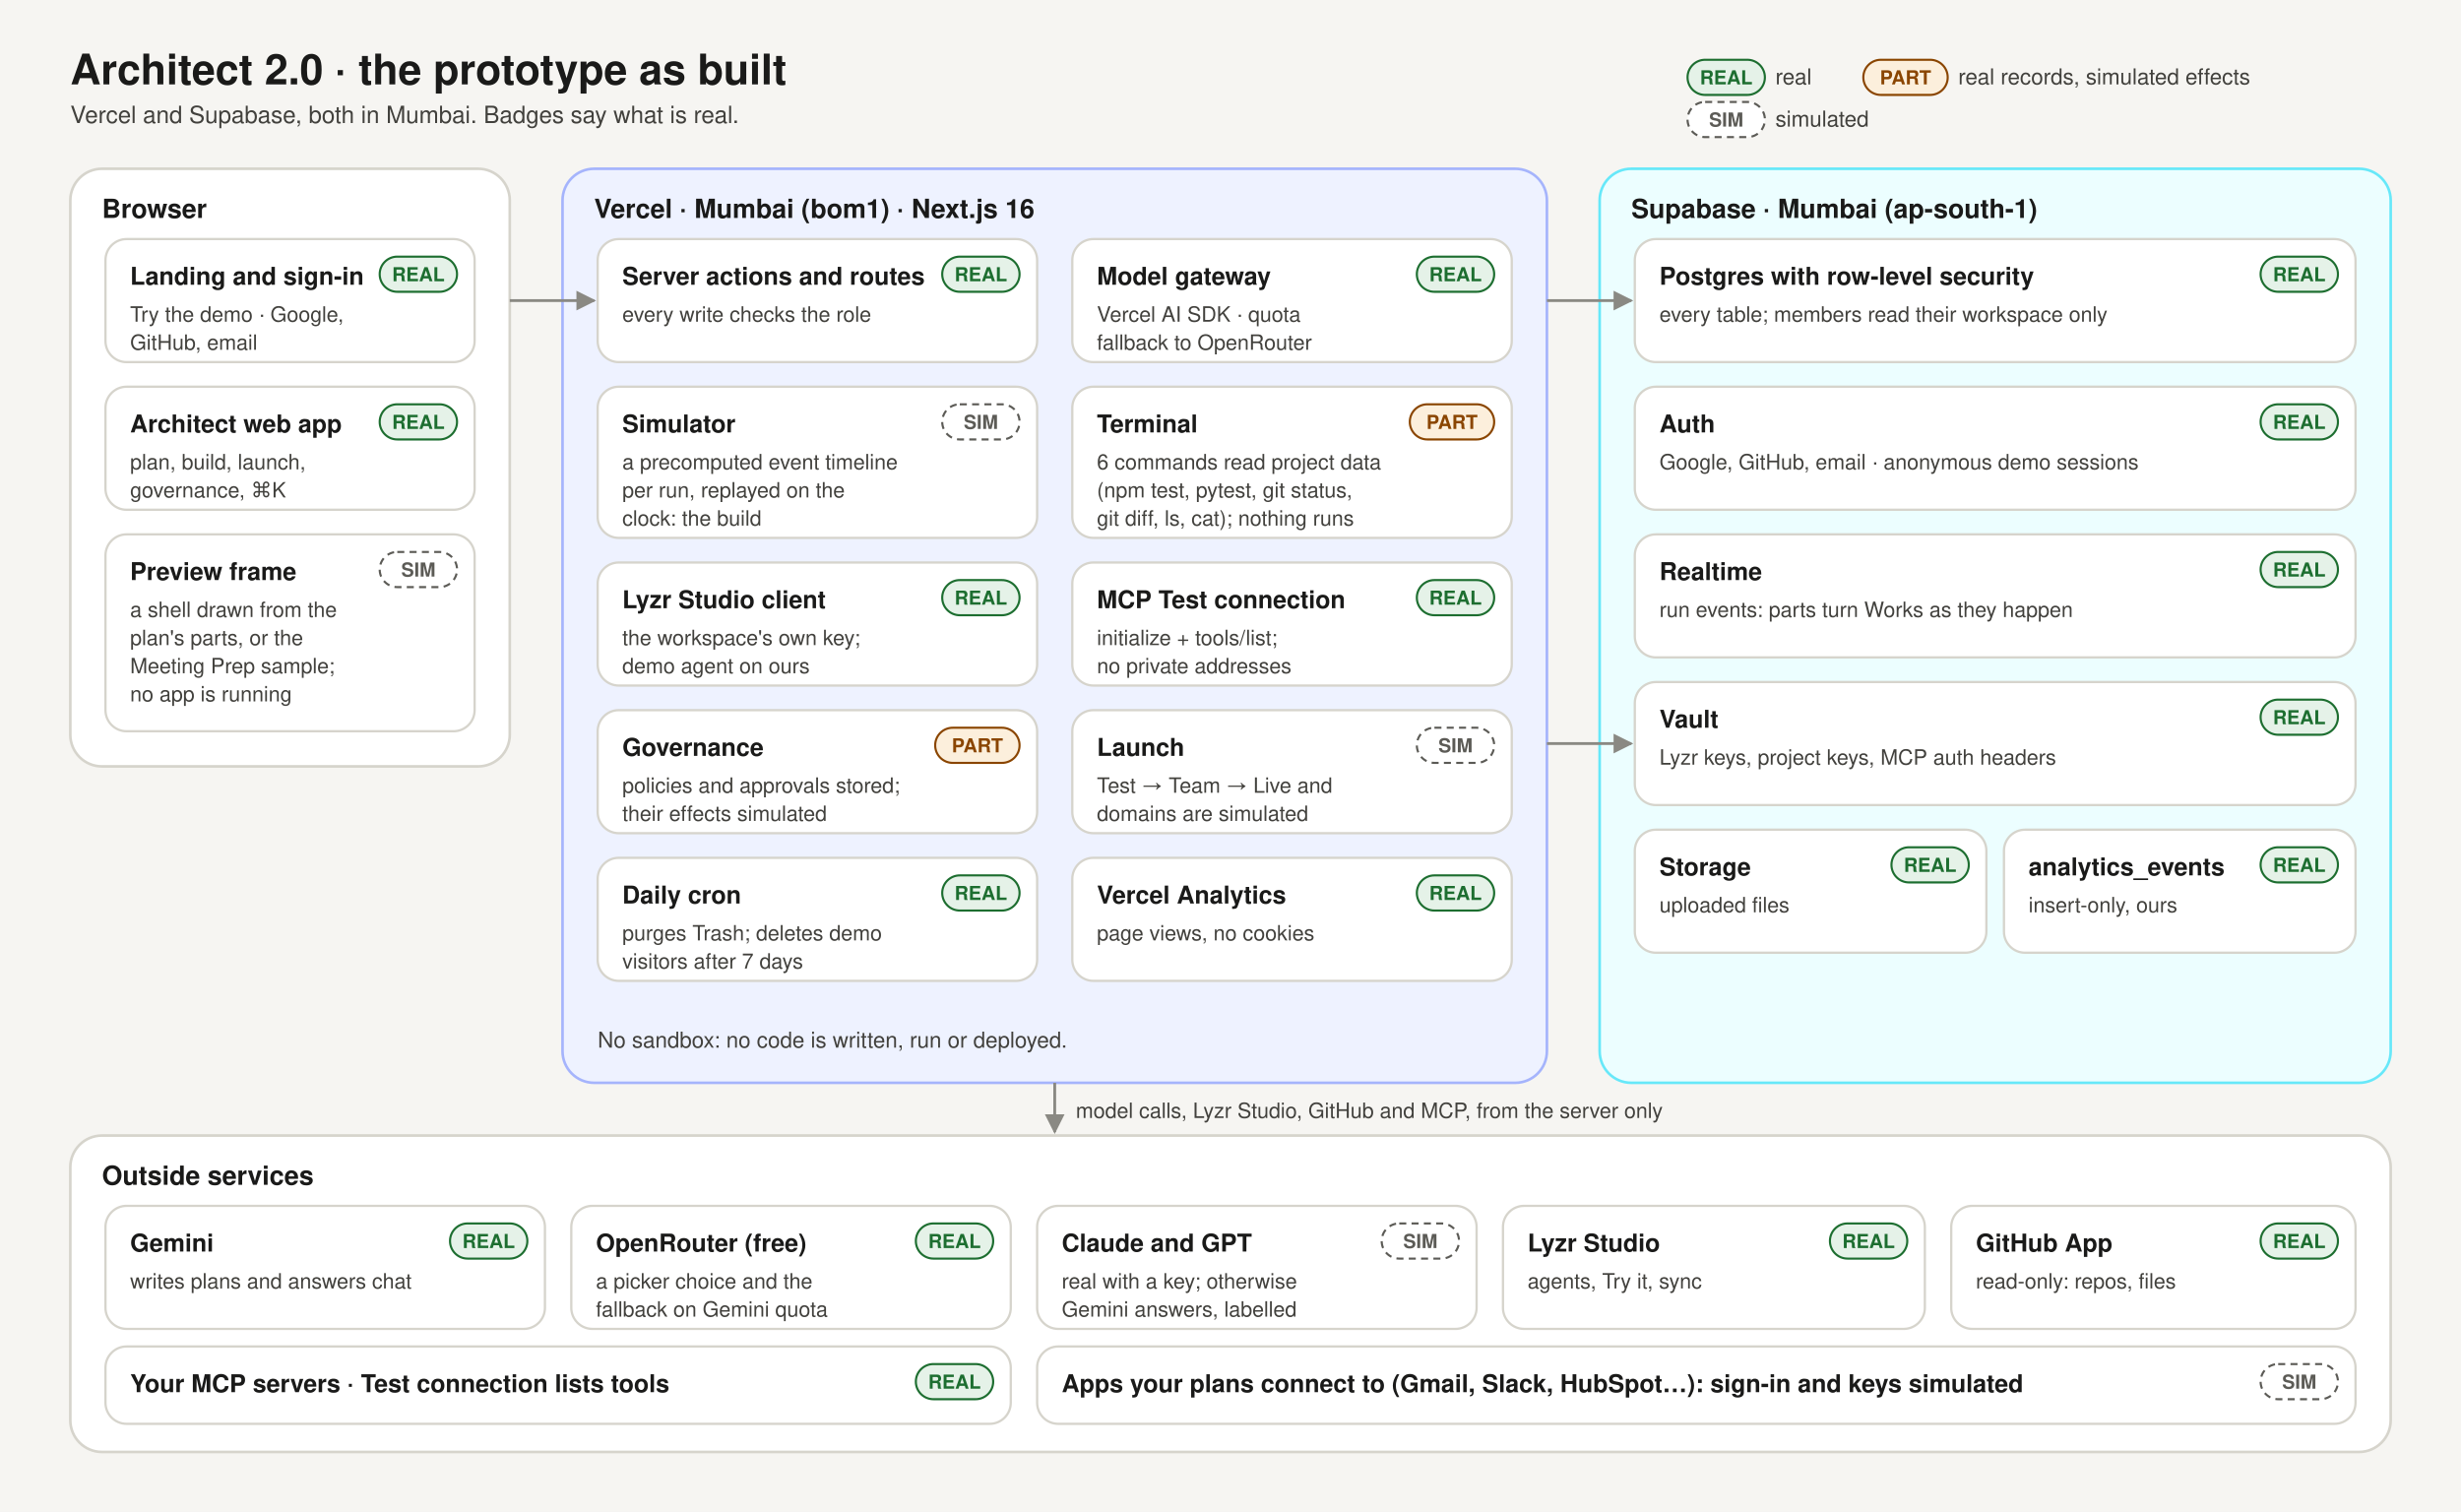
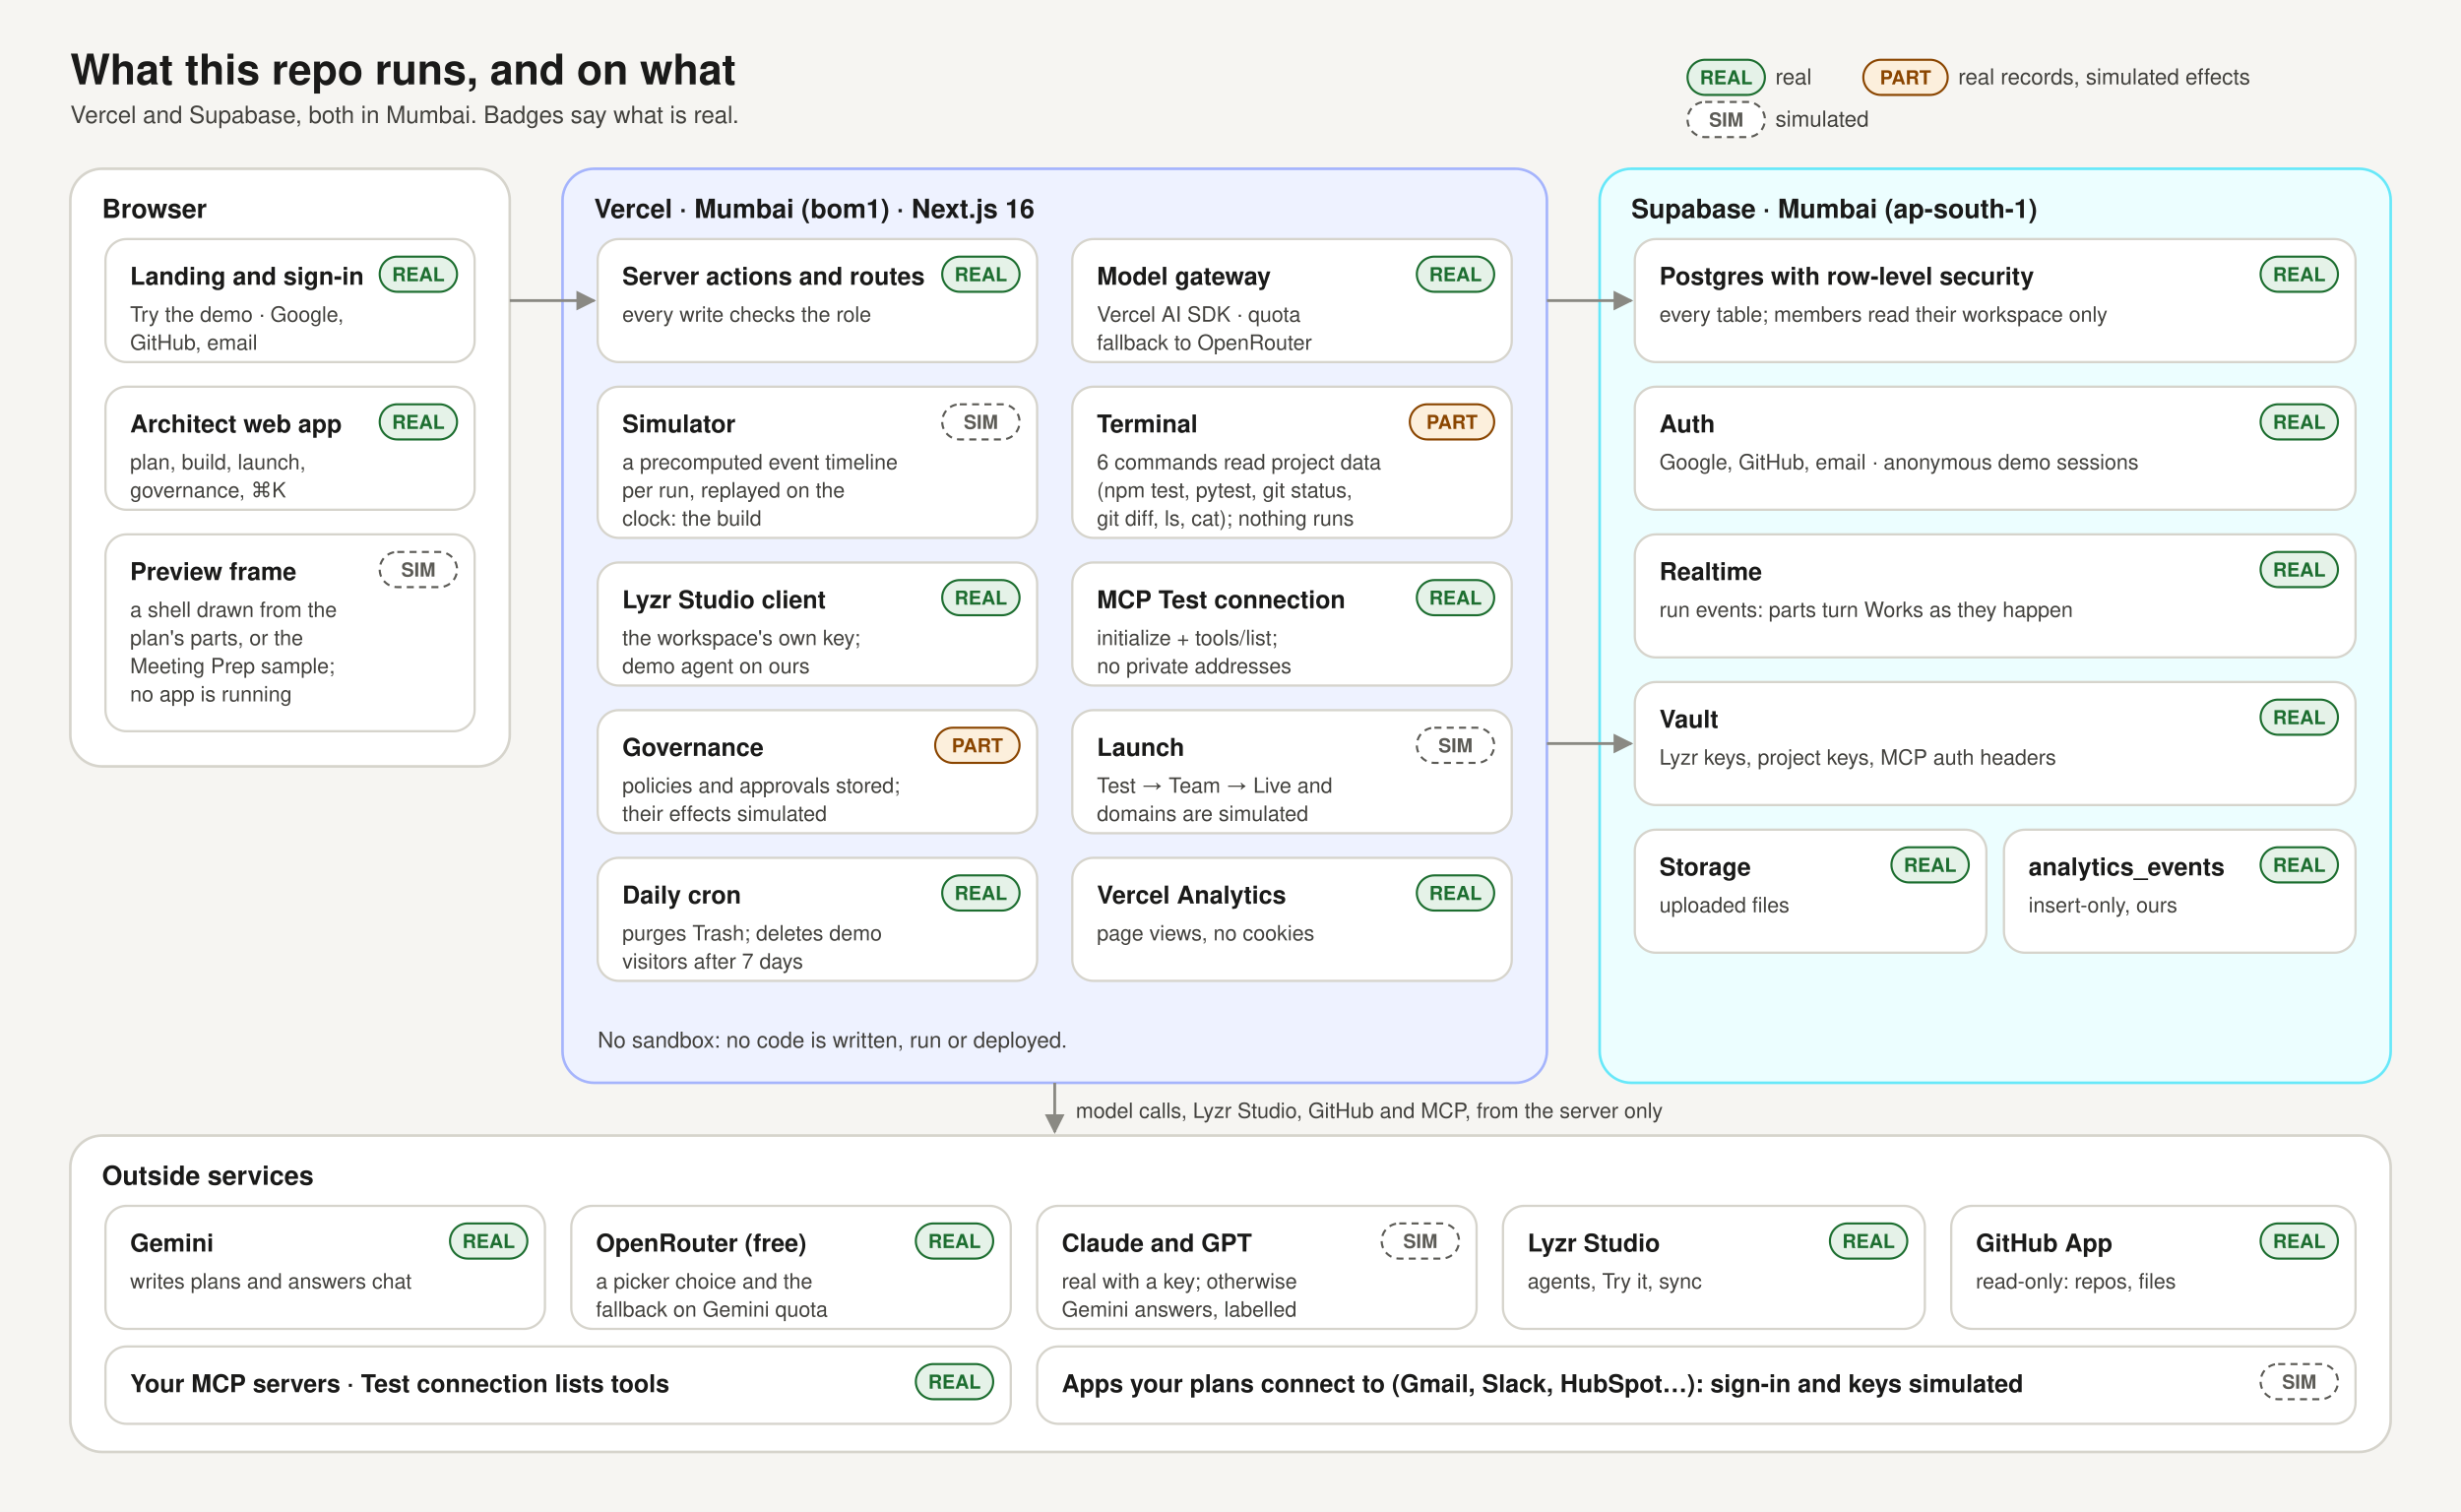
<svg xmlns="http://www.w3.org/2000/svg" viewBox="0 0 1400 860" width="1400" height="860" font-family="Helvetica, Arial, sans-serif">
  <defs>
    <marker id="a" viewBox="0 0 10 10" refX="9" refY="5" markerWidth="7" markerHeight="7" orient="auto-start-reverse">
      <path d="M0,0 L10,5 L0,10 z" fill="#8A8983" />
    </marker>
  </defs>
  <rect width="1400" height="860" fill="#F6F5F2" />
-   <text x="40" y="48" font-size="24" font-weight="700" fill="#1A1A19">Architect 2.0 · the prototype as built</text>
+   <text x="40" y="48" font-size="24" font-weight="700" fill="#1A1A19">What this repo runs, and on what</text>
  <text x="40" y="70" font-size="13.5" fill="#42413D">Vercel and Supabase, both in Mumbai. Badges say what is real.</text>
  <rect x="960" y="34" width="44" height="20" rx="10" fill="#E5F2E8" stroke="#1D6E30" stroke-width="1.2" stroke-dasharray="none" />
  <text x="982.0" y="48" font-size="11" font-weight="700" fill="#1D6E30" text-anchor="middle">REAL</text>
  <text x="1010" y="48" font-size="12.5" fill="#42413D">real</text>
  <rect x="1060" y="34" width="48" height="20" rx="10" fill="#FCEFDC" stroke="#8A4500" stroke-width="1.2" stroke-dasharray="none" />
  <text x="1084.0" y="48" font-size="11" font-weight="700" fill="#8A4500" text-anchor="middle">PART</text>
  <text x="1114" y="48" font-size="12.5" fill="#42413D">real records, simulated effects</text>
  <rect x="960" y="58" width="44" height="20" rx="10" fill="#FFFFFF" stroke="#5C5B56" stroke-width="1.2" stroke-dasharray="4 3" />
  <text x="982.0" y="72" font-size="11" font-weight="700" fill="#5C5B56" text-anchor="middle">SIM</text>
  <text x="1010" y="72" font-size="12.5" fill="#42413D">simulated</text>
  <rect x="40" y="96" width="250" height="340" rx="18" fill="#FFFFFF" stroke="#D6D4CC" stroke-width="1.5" />
  <text x="58" y="124" font-size="15" font-weight="700" fill="#1A1A19">Browser</text>
  <rect x="60" y="136" width="210" height="70" rx="12" fill="#FFFFFF" stroke="#D6D4CC" stroke-width="1.3" />
  <text x="74" y="162" font-size="14" font-weight="700" fill="#1A1A19">Landing and sign-in</text>
  <text x="74" y="183" font-size="12" fill="#42413D">Try the demo · Google,</text>
  <text x="74" y="199" font-size="12" fill="#42413D">GitHub, email</text>
  <rect x="216" y="146" width="44" height="20" rx="10" fill="#E5F2E8" stroke="#1D6E30" stroke-width="1.2" stroke-dasharray="none" />
  <text x="238.0" y="160" font-size="11" font-weight="700" fill="#1D6E30" text-anchor="middle">REAL</text>
  <rect x="60" y="220" width="210" height="70" rx="12" fill="#FFFFFF" stroke="#D6D4CC" stroke-width="1.3" />
  <text x="74" y="246" font-size="14" font-weight="700" fill="#1A1A19">Architect web app</text>
  <text x="74" y="267" font-size="12" fill="#42413D">plan, build, launch,</text>
  <text x="74" y="283" font-size="12" fill="#42413D">governance, ⌘K</text>
  <rect x="216" y="230" width="44" height="20" rx="10" fill="#E5F2E8" stroke="#1D6E30" stroke-width="1.2" stroke-dasharray="none" />
  <text x="238.0" y="244" font-size="11" font-weight="700" fill="#1D6E30" text-anchor="middle">REAL</text>
  <rect x="60" y="304" width="210" height="112" rx="12" fill="#FFFFFF" stroke="#D6D4CC" stroke-width="1.3" />
  <text x="74" y="330" font-size="14" font-weight="700" fill="#1A1A19">Preview frame</text>
  <text x="74" y="351" font-size="12" fill="#42413D">a shell drawn from the</text>
  <text x="74" y="367" font-size="12" fill="#42413D">plan's parts, or the</text>
  <text x="74" y="383" font-size="12" fill="#42413D">Meeting Prep sample;</text>
  <text x="74" y="399" font-size="12" fill="#42413D">no app is running</text>
  <rect x="216" y="314" width="44" height="20" rx="10" fill="#FFFFFF" stroke="#5C5B56" stroke-width="1.2" stroke-dasharray="4 3" />
  <text x="238.0" y="328" font-size="11" font-weight="700" fill="#5C5B56" text-anchor="middle">SIM</text>
  <rect x="320" y="96" width="560" height="520" rx="18" fill="#EEF2FF" stroke="#A5B4FC" stroke-width="1.5" />
  <text x="338" y="124" font-size="15" font-weight="700" fill="#1A1A19">Vercel · Mumbai (bom1) · Next.js 16</text>
  <rect x="340" y="136" width="250" height="70" rx="12" fill="#FFFFFF" stroke="#D6D4CC" stroke-width="1.3" />
  <text x="354" y="162" font-size="14" font-weight="700" fill="#1A1A19">Server actions and routes</text>
  <text x="354" y="183" font-size="12" fill="#42413D">every write checks the role</text>
  <rect x="536" y="146" width="44" height="20" rx="10" fill="#E5F2E8" stroke="#1D6E30" stroke-width="1.2" stroke-dasharray="none" />
  <text x="558.0" y="160" font-size="11" font-weight="700" fill="#1D6E30" text-anchor="middle">REAL</text>
  <rect x="610" y="136" width="250" height="70" rx="12" fill="#FFFFFF" stroke="#D6D4CC" stroke-width="1.3" />
  <text x="624" y="162" font-size="14" font-weight="700" fill="#1A1A19">Model gateway</text>
  <text x="624" y="183" font-size="12" fill="#42413D">Vercel AI SDK · quota</text>
  <text x="624" y="199" font-size="12" fill="#42413D">fallback to OpenRouter</text>
  <rect x="806" y="146" width="44" height="20" rx="10" fill="#E5F2E8" stroke="#1D6E30" stroke-width="1.2" stroke-dasharray="none" />
  <text x="828.0" y="160" font-size="11" font-weight="700" fill="#1D6E30" text-anchor="middle">REAL</text>
  <rect x="340" y="220" width="250" height="86" rx="12" fill="#FFFFFF" stroke="#D6D4CC" stroke-width="1.3" />
  <text x="354" y="246" font-size="14" font-weight="700" fill="#1A1A19">Simulator</text>
  <text x="354" y="267" font-size="12" fill="#42413D">a precomputed event timeline</text>
  <text x="354" y="283" font-size="12" fill="#42413D">per run, replayed on the</text>
  <text x="354" y="299" font-size="12" fill="#42413D">clock: the build</text>
  <rect x="536" y="230" width="44" height="20" rx="10" fill="#FFFFFF" stroke="#5C5B56" stroke-width="1.2" stroke-dasharray="4 3" />
  <text x="558.0" y="244" font-size="11" font-weight="700" fill="#5C5B56" text-anchor="middle">SIM</text>
  <rect x="610" y="220" width="250" height="86" rx="12" fill="#FFFFFF" stroke="#D6D4CC" stroke-width="1.3" />
  <text x="624" y="246" font-size="14" font-weight="700" fill="#1A1A19">Terminal</text>
  <text x="624" y="267" font-size="12" fill="#42413D">6 commands read project data</text>
  <text x="624" y="283" font-size="12" fill="#42413D">(npm test, pytest, git status,</text>
  <text x="624" y="299" font-size="12" fill="#42413D">git diff, ls, cat); nothing runs</text>
  <rect x="802" y="230" width="48" height="20" rx="10" fill="#FCEFDC" stroke="#8A4500" stroke-width="1.2" stroke-dasharray="none" />
  <text x="826.0" y="244" font-size="11" font-weight="700" fill="#8A4500" text-anchor="middle">PART</text>
  <rect x="340" y="320" width="250" height="70" rx="12" fill="#FFFFFF" stroke="#D6D4CC" stroke-width="1.3" />
  <text x="354" y="346" font-size="14" font-weight="700" fill="#1A1A19">Lyzr Studio client</text>
  <text x="354" y="367" font-size="12" fill="#42413D">the workspace's own key;</text>
  <text x="354" y="383" font-size="12" fill="#42413D">demo agent on ours</text>
  <rect x="536" y="330" width="44" height="20" rx="10" fill="#E5F2E8" stroke="#1D6E30" stroke-width="1.2" stroke-dasharray="none" />
  <text x="558.0" y="344" font-size="11" font-weight="700" fill="#1D6E30" text-anchor="middle">REAL</text>
  <rect x="610" y="320" width="250" height="70" rx="12" fill="#FFFFFF" stroke="#D6D4CC" stroke-width="1.3" />
  <text x="624" y="346" font-size="14" font-weight="700" fill="#1A1A19">MCP Test connection</text>
  <text x="624" y="367" font-size="12" fill="#42413D">initialize + tools/list;</text>
  <text x="624" y="383" font-size="12" fill="#42413D">no private addresses</text>
  <rect x="806" y="330" width="44" height="20" rx="10" fill="#E5F2E8" stroke="#1D6E30" stroke-width="1.2" stroke-dasharray="none" />
  <text x="828.0" y="344" font-size="11" font-weight="700" fill="#1D6E30" text-anchor="middle">REAL</text>
  <rect x="340" y="404" width="250" height="70" rx="12" fill="#FFFFFF" stroke="#D6D4CC" stroke-width="1.3" />
  <text x="354" y="430" font-size="14" font-weight="700" fill="#1A1A19">Governance</text>
  <text x="354" y="451" font-size="12" fill="#42413D">policies and approvals stored;</text>
  <text x="354" y="467" font-size="12" fill="#42413D">their effects simulated</text>
  <rect x="532" y="414" width="48" height="20" rx="10" fill="#FCEFDC" stroke="#8A4500" stroke-width="1.2" stroke-dasharray="none" />
  <text x="556.0" y="428" font-size="11" font-weight="700" fill="#8A4500" text-anchor="middle">PART</text>
  <rect x="610" y="404" width="250" height="70" rx="12" fill="#FFFFFF" stroke="#D6D4CC" stroke-width="1.3" />
  <text x="624" y="430" font-size="14" font-weight="700" fill="#1A1A19">Launch</text>
  <text x="624" y="451" font-size="12" fill="#42413D">Test → Team → Live and</text>
  <text x="624" y="467" font-size="12" fill="#42413D">domains are simulated</text>
  <rect x="806" y="414" width="44" height="20" rx="10" fill="#FFFFFF" stroke="#5C5B56" stroke-width="1.2" stroke-dasharray="4 3" />
  <text x="828.0" y="428" font-size="11" font-weight="700" fill="#5C5B56" text-anchor="middle">SIM</text>
  <rect x="340" y="488" width="250" height="70" rx="12" fill="#FFFFFF" stroke="#D6D4CC" stroke-width="1.3" />
  <text x="354" y="514" font-size="14" font-weight="700" fill="#1A1A19">Daily cron</text>
  <text x="354" y="535" font-size="12" fill="#42413D">purges Trash; deletes demo</text>
  <text x="354" y="551" font-size="12" fill="#42413D">visitors after 7 days</text>
  <rect x="536" y="498" width="44" height="20" rx="10" fill="#E5F2E8" stroke="#1D6E30" stroke-width="1.2" stroke-dasharray="none" />
  <text x="558.0" y="512" font-size="11" font-weight="700" fill="#1D6E30" text-anchor="middle">REAL</text>
  <rect x="610" y="488" width="250" height="70" rx="12" fill="#FFFFFF" stroke="#D6D4CC" stroke-width="1.3" />
  <text x="624" y="514" font-size="14" font-weight="700" fill="#1A1A19">Vercel Analytics</text>
  <text x="624" y="535" font-size="12" fill="#42413D">page views, no cookies</text>
  <rect x="806" y="498" width="44" height="20" rx="10" fill="#E5F2E8" stroke="#1D6E30" stroke-width="1.2" stroke-dasharray="none" />
  <text x="828.0" y="512" font-size="11" font-weight="700" fill="#1D6E30" text-anchor="middle">REAL</text>
  <text x="340" y="596" font-size="12.5" fill="#42413D">No sandbox: no code is written, run or deployed.</text>
  <rect x="910" y="96" width="450" height="520" rx="18" fill="#ECFEFF" stroke="#67E8F9" stroke-width="1.5" />
  <text x="928" y="124" font-size="15" font-weight="700" fill="#1A1A19">Supabase · Mumbai (ap-south-1)</text>
  <rect x="930" y="136" width="410" height="70" rx="12" fill="#FFFFFF" stroke="#D6D4CC" stroke-width="1.3" />
  <text x="944" y="162" font-size="14" font-weight="700" fill="#1A1A19">Postgres with row-level security</text>
  <text x="944" y="183" font-size="12" fill="#42413D">every table; members read their workspace only</text>
  <rect x="1286" y="146" width="44" height="20" rx="10" fill="#E5F2E8" stroke="#1D6E30" stroke-width="1.2" stroke-dasharray="none" />
  <text x="1308.0" y="160" font-size="11" font-weight="700" fill="#1D6E30" text-anchor="middle">REAL</text>
  <rect x="930" y="220" width="410" height="70" rx="12" fill="#FFFFFF" stroke="#D6D4CC" stroke-width="1.3" />
  <text x="944" y="246" font-size="14" font-weight="700" fill="#1A1A19">Auth</text>
  <text x="944" y="267" font-size="12" fill="#42413D">Google, GitHub, email · anonymous demo sessions</text>
  <rect x="1286" y="230" width="44" height="20" rx="10" fill="#E5F2E8" stroke="#1D6E30" stroke-width="1.2" stroke-dasharray="none" />
  <text x="1308.0" y="244" font-size="11" font-weight="700" fill="#1D6E30" text-anchor="middle">REAL</text>
  <rect x="930" y="304" width="410" height="70" rx="12" fill="#FFFFFF" stroke="#D6D4CC" stroke-width="1.3" />
  <text x="944" y="330" font-size="14" font-weight="700" fill="#1A1A19">Realtime</text>
  <text x="944" y="351" font-size="12" fill="#42413D">run events: parts turn Works as they happen</text>
  <rect x="1286" y="314" width="44" height="20" rx="10" fill="#E5F2E8" stroke="#1D6E30" stroke-width="1.2" stroke-dasharray="none" />
  <text x="1308.0" y="328" font-size="11" font-weight="700" fill="#1D6E30" text-anchor="middle">REAL</text>
  <rect x="930" y="388" width="410" height="70" rx="12" fill="#FFFFFF" stroke="#D6D4CC" stroke-width="1.3" />
  <text x="944" y="414" font-size="14" font-weight="700" fill="#1A1A19">Vault</text>
  <text x="944" y="435" font-size="12" fill="#42413D">Lyzr keys, project keys, MCP auth headers</text>
  <rect x="1286" y="398" width="44" height="20" rx="10" fill="#E5F2E8" stroke="#1D6E30" stroke-width="1.2" stroke-dasharray="none" />
  <text x="1308.0" y="412" font-size="11" font-weight="700" fill="#1D6E30" text-anchor="middle">REAL</text>
  <rect x="930" y="472" width="200" height="70" rx="12" fill="#FFFFFF" stroke="#D6D4CC" stroke-width="1.3" />
  <text x="944" y="498" font-size="14" font-weight="700" fill="#1A1A19">Storage</text>
  <text x="944" y="519" font-size="12" fill="#42413D">uploaded files</text>
  <rect x="1076" y="482" width="44" height="20" rx="10" fill="#E5F2E8" stroke="#1D6E30" stroke-width="1.2" stroke-dasharray="none" />
  <text x="1098.0" y="496" font-size="11" font-weight="700" fill="#1D6E30" text-anchor="middle">REAL</text>
  <rect x="1140" y="472" width="200" height="70" rx="12" fill="#FFFFFF" stroke="#D6D4CC" stroke-width="1.3" />
  <text x="1154" y="498" font-size="14" font-weight="700" fill="#1A1A19">analytics_events</text>
  <text x="1154" y="519" font-size="12" fill="#42413D">insert-only, ours</text>
  <rect x="1286" y="482" width="44" height="20" rx="10" fill="#E5F2E8" stroke="#1D6E30" stroke-width="1.2" stroke-dasharray="none" />
  <text x="1308.0" y="496" font-size="11" font-weight="700" fill="#1D6E30" text-anchor="middle">REAL</text>
  <rect x="40" y="646" width="1320" height="180" rx="18" fill="#FFFFFF" stroke="#D6D4CC" stroke-width="1.5" />
  <text x="58" y="674" font-size="15" font-weight="700" fill="#1A1A19">Outside services</text>
  <rect x="60" y="686" width="250" height="70" rx="12" fill="#FFFFFF" stroke="#D6D4CC" stroke-width="1.3" />
  <text x="74" y="712" font-size="14" font-weight="700" fill="#1A1A19">Gemini</text>
  <text x="74" y="733" font-size="12" fill="#42413D">writes plans and answers chat</text>
  <rect x="256" y="696" width="44" height="20" rx="10" fill="#E5F2E8" stroke="#1D6E30" stroke-width="1.2" stroke-dasharray="none" />
  <text x="278.0" y="710" font-size="11" font-weight="700" fill="#1D6E30" text-anchor="middle">REAL</text>
  <rect x="325" y="686" width="250" height="70" rx="12" fill="#FFFFFF" stroke="#D6D4CC" stroke-width="1.3" />
  <text x="339" y="712" font-size="14" font-weight="700" fill="#1A1A19">OpenRouter (free)</text>
  <text x="339" y="733" font-size="12" fill="#42413D">a picker choice and the</text>
  <text x="339" y="749" font-size="12" fill="#42413D">fallback on Gemini quota</text>
  <rect x="521" y="696" width="44" height="20" rx="10" fill="#E5F2E8" stroke="#1D6E30" stroke-width="1.2" stroke-dasharray="none" />
  <text x="543.0" y="710" font-size="11" font-weight="700" fill="#1D6E30" text-anchor="middle">REAL</text>
  <rect x="590" y="686" width="250" height="70" rx="12" fill="#FFFFFF" stroke="#D6D4CC" stroke-width="1.3" />
  <text x="604" y="712" font-size="14" font-weight="700" fill="#1A1A19">Claude and GPT</text>
  <text x="604" y="733" font-size="12" fill="#42413D">real with a key; otherwise</text>
  <text x="604" y="749" font-size="12" fill="#42413D">Gemini answers, labelled</text>
  <rect x="786" y="696" width="44" height="20" rx="10" fill="#FFFFFF" stroke="#5C5B56" stroke-width="1.2" stroke-dasharray="4 3" />
  <text x="808.0" y="710" font-size="11" font-weight="700" fill="#5C5B56" text-anchor="middle">SIM</text>
  <rect x="855" y="686" width="240" height="70" rx="12" fill="#FFFFFF" stroke="#D6D4CC" stroke-width="1.3" />
  <text x="869" y="712" font-size="14" font-weight="700" fill="#1A1A19">Lyzr Studio</text>
  <text x="869" y="733" font-size="12" fill="#42413D">agents, Try it, sync</text>
  <rect x="1041" y="696" width="44" height="20" rx="10" fill="#E5F2E8" stroke="#1D6E30" stroke-width="1.2" stroke-dasharray="none" />
  <text x="1063.0" y="710" font-size="11" font-weight="700" fill="#1D6E30" text-anchor="middle">REAL</text>
  <rect x="1110" y="686" width="230" height="70" rx="12" fill="#FFFFFF" stroke="#D6D4CC" stroke-width="1.3" />
  <text x="1124" y="712" font-size="14" font-weight="700" fill="#1A1A19">GitHub App</text>
  <text x="1124" y="733" font-size="12" fill="#42413D">read-only: repos, files</text>
  <rect x="1286" y="696" width="44" height="20" rx="10" fill="#E5F2E8" stroke="#1D6E30" stroke-width="1.2" stroke-dasharray="none" />
  <text x="1308.0" y="710" font-size="11" font-weight="700" fill="#1D6E30" text-anchor="middle">REAL</text>
  <rect x="60" y="766" width="515" height="44" rx="12" fill="#FFFFFF" stroke="#D6D4CC" stroke-width="1.3" />
  <text x="74" y="792" font-size="14" font-weight="700" fill="#1A1A19">Your MCP servers · Test connection lists tools</text>
  <rect x="521" y="776" width="44" height="20" rx="10" fill="#E5F2E8" stroke="#1D6E30" stroke-width="1.2" stroke-dasharray="none" />
  <text x="543.0" y="790" font-size="11" font-weight="700" fill="#1D6E30" text-anchor="middle">REAL</text>
  <rect x="590" y="766" width="750" height="44" rx="12" fill="#FFFFFF" stroke="#D6D4CC" stroke-width="1.3" />
  <text x="604" y="792" font-size="14" font-weight="700" fill="#1A1A19">Apps your plans connect to (Gmail, Slack, HubSpot…): sign-in and keys simulated</text>
  <rect x="1286" y="776" width="44" height="20" rx="10" fill="#FFFFFF" stroke="#5C5B56" stroke-width="1.2" stroke-dasharray="4 3" />
  <text x="1308.0" y="790" font-size="11" font-weight="700" fill="#5C5B56" text-anchor="middle">SIM</text>
  <line x1="290" y1="171" x2="338" y2="171" stroke="#8A8983" stroke-width="1.6" marker-end="url(#a)" />
  <line x1="880" y1="171" x2="928" y2="171" stroke="#8A8983" stroke-width="1.6" marker-end="url(#a)" />
  <line x1="880" y1="423" x2="928" y2="423" stroke="#8A8983" stroke-width="1.6" marker-end="url(#a)" />
  <line x1="600" y1="616" x2="600" y2="644" stroke="#8A8983" stroke-width="1.6" marker-end="url(#a)" />
  <text x="612" y="636" font-size="12" fill="#42413D">model calls, Lyzr Studio, GitHub and MCP, from the server only</text>
</svg>
